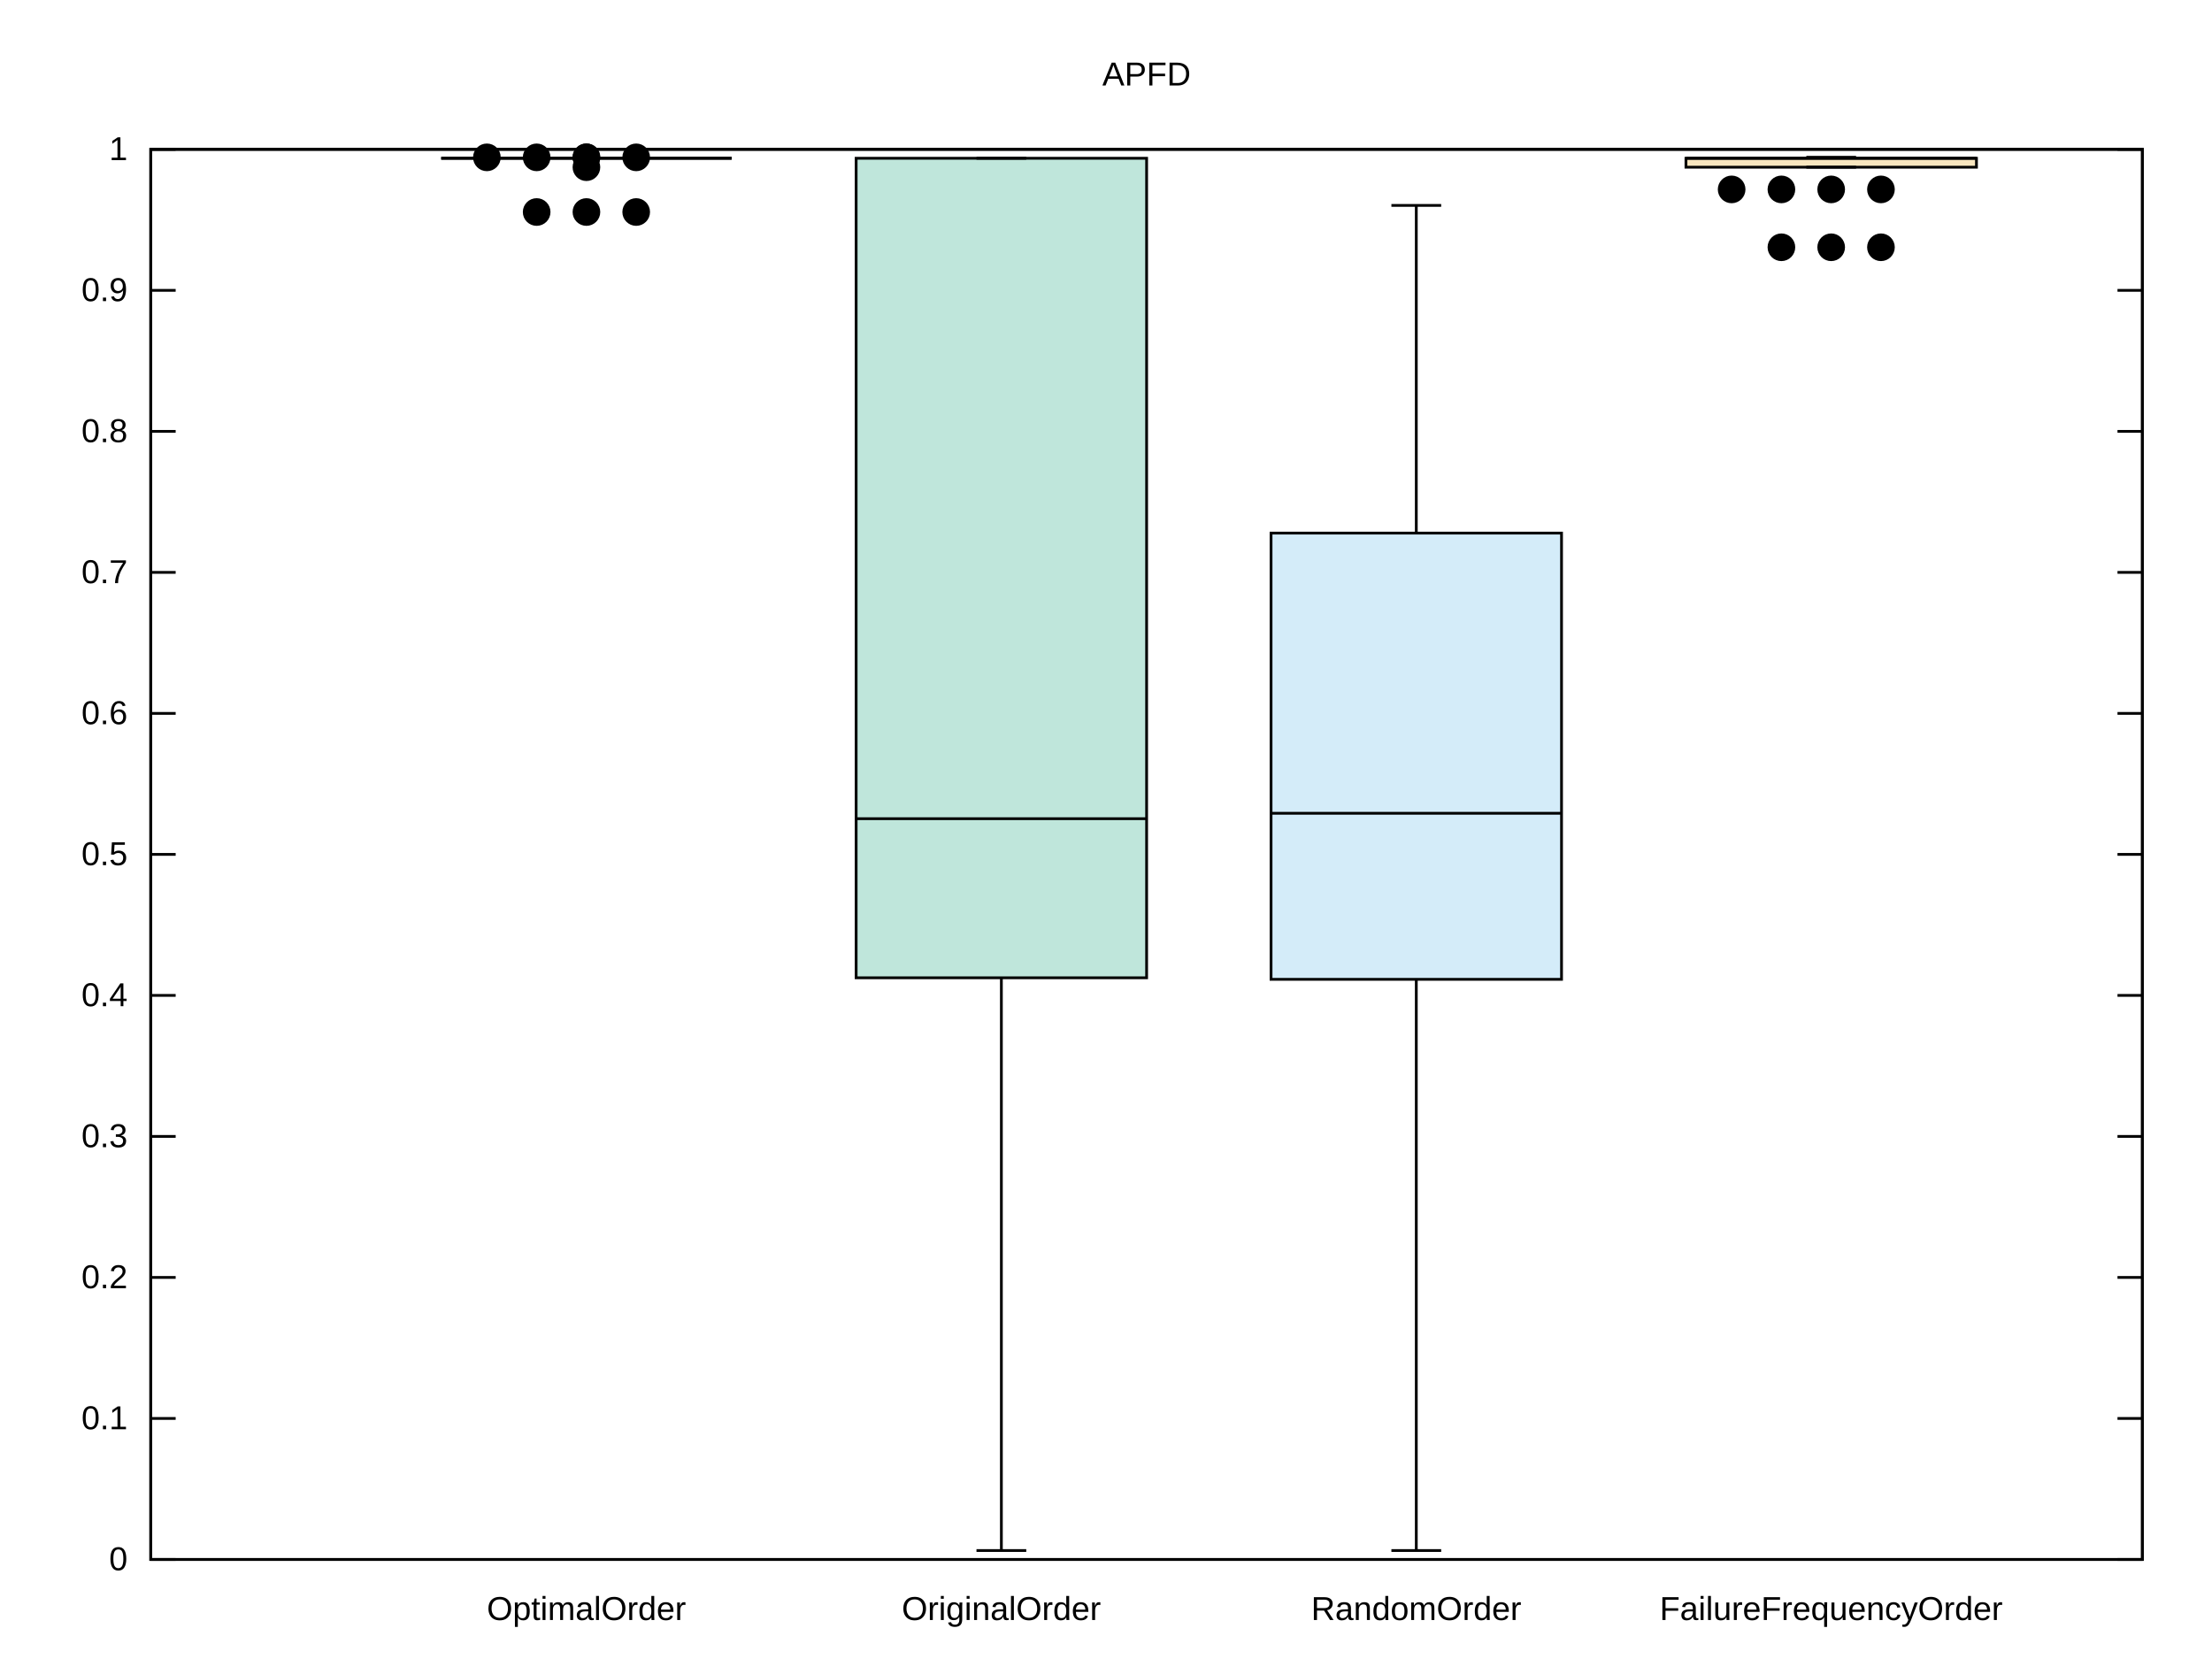
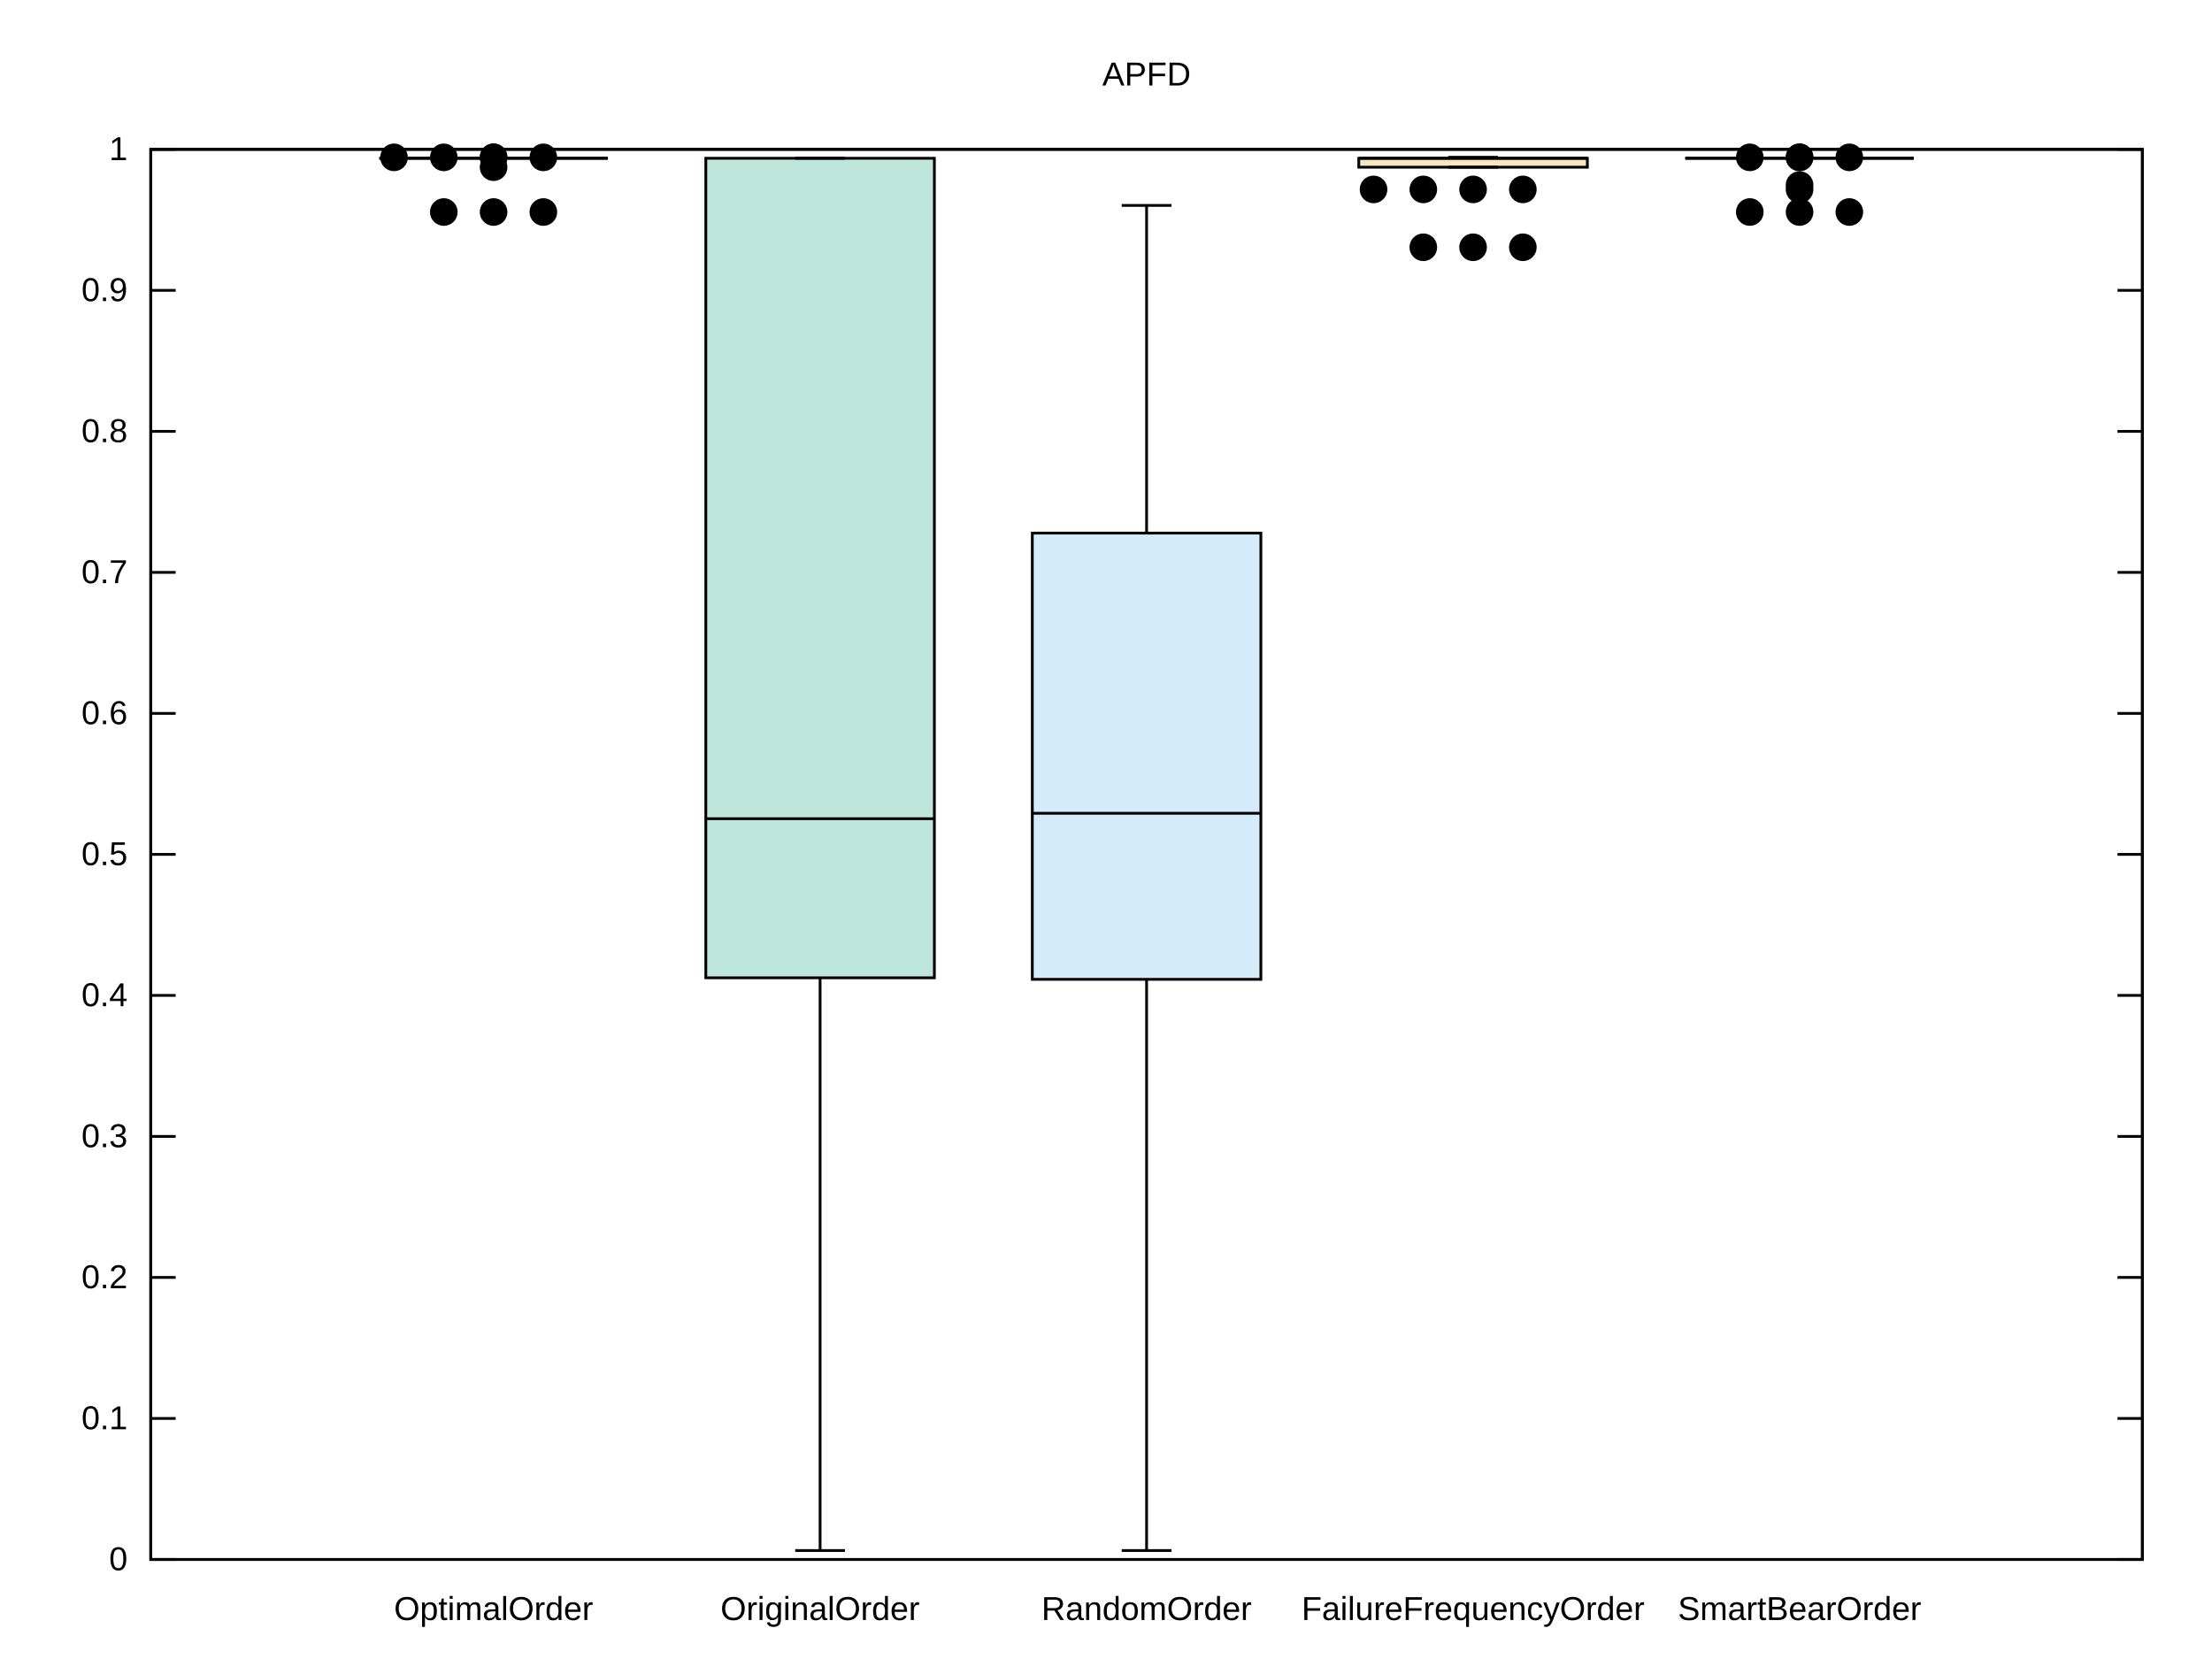
<svg xmlns="http://www.w3.org/2000/svg" xmlns:xlink="http://www.w3.org/1999/xlink" width="800" height="600" viewBox="0 0 800 600">
  <g id="gnuplot_canvas">
    <rect x="0" y="0" width="800" height="600" fill="none" />
    <defs>
      <circle id="gpDot" r="0.5" stroke-width="0.5" stroke="currentColor" />
      <path id="gpPt0" stroke-width="0.222" stroke="currentColor" d="M-1,0 h2 M0,-1 v2" />
      <path id="gpPt1" stroke-width="0.222" stroke="currentColor" d="M-1,-1 L1,1 M1,-1 L-1,1" />
      <path id="gpPt2" stroke-width="0.222" stroke="currentColor" d="M-1,0 L1,0 M0,-1 L0,1 M-1,-1 L1,1 M-1,1 L1,-1" />
      <rect id="gpPt3" stroke-width="0.222" stroke="currentColor" x="-1" y="-1" width="2" height="2" />
      <rect id="gpPt4" stroke-width="0.222" stroke="currentColor" fill="currentColor" x="-1" y="-1" width="2" height="2" />
      <circle id="gpPt5" stroke-width="0.222" stroke="currentColor" cx="0" cy="0" r="1" />
      <use xlink:href="#gpPt5" id="gpPt6" fill="currentColor" stroke="none" />
      <path id="gpPt7" stroke-width="0.222" stroke="currentColor" d="M0,-1.33 L-1.33,0.67 L1.33,0.67 z" />
      <use xlink:href="#gpPt7" id="gpPt8" fill="currentColor" stroke="none" />
      <use xlink:href="#gpPt7" id="gpPt9" stroke="currentColor" transform="rotate(180)" />
      <use xlink:href="#gpPt9" id="gpPt10" fill="currentColor" stroke="none" />
      <use xlink:href="#gpPt3" id="gpPt11" stroke="currentColor" transform="rotate(45)" />
      <use xlink:href="#gpPt11" id="gpPt12" fill="currentColor" stroke="none" />
      <path id="gpPt13" stroke-width="0.222" stroke="currentColor" d="M0,1.330 L1.265,0.411 L0.782,-1.067 L-0.782,-1.076 L-1.265,0.411 z" />
      <use xlink:href="#gpPt13" id="gpPt14" fill="currentColor" stroke="none" />
      <filter id="textbox" filterUnits="objectBoundingBox" x="0" y="0" height="1" width="1">
        <feFlood flood-color="white" flood-opacity="1" result="bgnd" />
        <feComposite in="SourceGraphic" in2="bgnd" operator="atop" />
      </filter>
      <filter id="greybox" filterUnits="objectBoundingBox" x="0" y="0" height="1" width="1">
        <feFlood flood-color="lightgrey" flood-opacity="1" result="grey" />
        <feComposite in="SourceGraphic" in2="grey" operator="atop" />
      </filter>
    </defs>
    <g fill="none" color="white" stroke="currentColor" stroke-width="1.00" stroke-linecap="butt" stroke-linejoin="miter">
</g>
    <g fill="none" color="black" stroke="currentColor" stroke-width="1.00" stroke-linecap="butt" stroke-linejoin="miter">
      <path stroke="black" d="M54.53,564.00 L63.53,564.00 M774.82,564.00 L765.82,564.00  " />
      <g transform="translate(46.14,567.90)" stroke="none" fill="black" font-family="Arial" font-size="12.00" text-anchor="end">
        <text>
          <tspan font-family="Arial"> 0</tspan>
        </text>
      </g>
    </g>
    <g fill="none" color="black" stroke="currentColor" stroke-width="1.00" stroke-linecap="butt" stroke-linejoin="miter">
      <path stroke="black" d="M54.53,513.00 L63.53,513.00 M774.82,513.00 L765.82,513.00  " />
      <g transform="translate(46.14,516.90)" stroke="none" fill="black" font-family="Arial" font-size="12.00" text-anchor="end">
        <text>
          <tspan font-family="Arial"> 0.1</tspan>
        </text>
      </g>
    </g>
    <g fill="none" color="black" stroke="currentColor" stroke-width="1.00" stroke-linecap="butt" stroke-linejoin="miter">
      <path stroke="black" d="M54.53,462.00 L63.53,462.00 M774.82,462.00 L765.82,462.00  " />
      <g transform="translate(46.14,465.90)" stroke="none" fill="black" font-family="Arial" font-size="12.00" text-anchor="end">
        <text>
          <tspan font-family="Arial"> 0.2</tspan>
        </text>
      </g>
    </g>
    <g fill="none" color="black" stroke="currentColor" stroke-width="1.00" stroke-linecap="butt" stroke-linejoin="miter">
      <path stroke="black" d="M54.53,411.00 L63.53,411.00 M774.82,411.00 L765.82,411.00  " />
      <g transform="translate(46.14,414.90)" stroke="none" fill="black" font-family="Arial" font-size="12.00" text-anchor="end">
        <text>
          <tspan font-family="Arial"> 0.3</tspan>
        </text>
      </g>
    </g>
    <g fill="none" color="black" stroke="currentColor" stroke-width="1.00" stroke-linecap="butt" stroke-linejoin="miter">
      <path stroke="black" d="M54.53,360.00 L63.53,360.00 M774.82,360.00 L765.82,360.00  " />
      <g transform="translate(46.14,363.90)" stroke="none" fill="black" font-family="Arial" font-size="12.00" text-anchor="end">
        <text>
          <tspan font-family="Arial"> 0.4</tspan>
        </text>
      </g>
    </g>
    <g fill="none" color="black" stroke="currentColor" stroke-width="1.00" stroke-linecap="butt" stroke-linejoin="miter">
      <path stroke="black" d="M54.53,309.00 L63.53,309.00 M774.82,309.00 L765.82,309.00  " />
      <g transform="translate(46.14,312.90)" stroke="none" fill="black" font-family="Arial" font-size="12.00" text-anchor="end">
        <text>
          <tspan font-family="Arial"> 0.5</tspan>
        </text>
      </g>
    </g>
    <g fill="none" color="black" stroke="currentColor" stroke-width="1.00" stroke-linecap="butt" stroke-linejoin="miter">
      <path stroke="black" d="M54.53,258.01 L63.53,258.01 M774.82,258.01 L765.82,258.01  " />
      <g transform="translate(46.14,261.91)" stroke="none" fill="black" font-family="Arial" font-size="12.00" text-anchor="end">
        <text>
          <tspan font-family="Arial"> 0.6</tspan>
        </text>
      </g>
    </g>
    <g fill="none" color="black" stroke="currentColor" stroke-width="1.00" stroke-linecap="butt" stroke-linejoin="miter">
      <path stroke="black" d="M54.53,207.01 L63.53,207.01 M774.82,207.01 L765.82,207.01  " />
      <g transform="translate(46.14,210.91)" stroke="none" fill="black" font-family="Arial" font-size="12.00" text-anchor="end">
        <text>
          <tspan font-family="Arial"> 0.7</tspan>
        </text>
      </g>
    </g>
    <g fill="none" color="black" stroke="currentColor" stroke-width="1.00" stroke-linecap="butt" stroke-linejoin="miter">
      <path stroke="black" d="M54.53,156.01 L63.53,156.01 M774.82,156.01 L765.82,156.01  " />
      <g transform="translate(46.14,159.91)" stroke="none" fill="black" font-family="Arial" font-size="12.00" text-anchor="end">
        <text>
          <tspan font-family="Arial"> 0.8</tspan>
        </text>
      </g>
    </g>
    <g fill="none" color="black" stroke="currentColor" stroke-width="1.00" stroke-linecap="butt" stroke-linejoin="miter">
      <path stroke="black" d="M54.53,105.01 L63.53,105.01 M774.82,105.01 L765.82,105.01  " />
      <g transform="translate(46.14,108.91)" stroke="none" fill="black" font-family="Arial" font-size="12.00" text-anchor="end">
        <text>
          <tspan font-family="Arial"> 0.9</tspan>
        </text>
      </g>
    </g>
    <g fill="none" color="black" stroke="currentColor" stroke-width="1.00" stroke-linecap="butt" stroke-linejoin="miter">
      <path stroke="black" d="M54.53,54.01 L63.53,54.01 M774.82,54.01 L765.82,54.01  " />
      <g transform="translate(46.14,57.91)" stroke="none" fill="black" font-family="Arial" font-size="12.00" text-anchor="end">
        <text>
          <tspan font-family="Arial"> 1</tspan>
        </text>
      </g>
    </g>
    <g fill="none" color="black" stroke="currentColor" stroke-width="1.00" stroke-linecap="butt" stroke-linejoin="miter">
-       <path stroke="black" d="M212.09,564.00  " />
-       <g transform="translate(212.09,585.90)" stroke="none" fill="black" font-family="Arial" font-size="12.00" text-anchor="middle">
+       <path stroke="black" d="M178.51,564.00  " />
+       <g transform="translate(178.51,585.90)" stroke="none" fill="black" font-family="Arial" font-size="12.00" text-anchor="middle">
        <text>
          <tspan font-family="Arial">OptimalOrder</tspan>
        </text>
      </g>
    </g>
    <g fill="none" color="black" stroke="currentColor" stroke-width="1.00" stroke-linecap="butt" stroke-linejoin="miter">
-       <path stroke="black" d="M362.15,564.00  " />
-       <g transform="translate(362.15,585.90)" stroke="none" fill="black" font-family="Arial" font-size="12.00" text-anchor="middle">
+       <path stroke="black" d="M296.59,564.00  " />
+       <g transform="translate(296.59,585.90)" stroke="none" fill="black" font-family="Arial" font-size="12.00" text-anchor="middle">
        <text>
          <tspan font-family="Arial">OriginalOrder</tspan>
        </text>
      </g>
    </g>
    <g fill="none" color="black" stroke="currentColor" stroke-width="1.00" stroke-linecap="butt" stroke-linejoin="miter">
-       <path stroke="black" d="M512.21,564.00  " />
-       <g transform="translate(512.21,585.90)" stroke="none" fill="black" font-family="Arial" font-size="12.00" text-anchor="middle">
+       <path stroke="black" d="M414.68,564.00  " />
+       <g transform="translate(414.68,585.90)" stroke="none" fill="black" font-family="Arial" font-size="12.00" text-anchor="middle">
        <text>
          <tspan font-family="Arial">RandomOrder</tspan>
        </text>
      </g>
    </g>
    <g fill="none" color="black" stroke="currentColor" stroke-width="1.00" stroke-linecap="butt" stroke-linejoin="miter">
-       <path stroke="black" d="M662.27,564.00  " />
-       <g transform="translate(662.27,585.90)" stroke="none" fill="black" font-family="Arial" font-size="12.00" text-anchor="middle">
+       <path stroke="black" d="M532.76,564.00  " />
+       <g transform="translate(532.76,585.90)" stroke="none" fill="black" font-family="Arial" font-size="12.00" text-anchor="middle">
        <text>
          <tspan font-family="Arial">FailureFrequencyOrder</tspan>
        </text>
      </g>
    </g>
    <g fill="none" color="black" stroke="currentColor" stroke-width="1.00" stroke-linecap="butt" stroke-linejoin="miter">
+       <path stroke="black" d="M650.84,564.00  " />
+       <g transform="translate(650.84,585.90)" stroke="none" fill="black" font-family="Arial" font-size="12.00" text-anchor="middle">
+         <text>
+           <tspan font-family="Arial">SmartBearOrder</tspan>
+         </text>
+       </g>
+     </g>
+     <g fill="none" color="black" stroke="currentColor" stroke-width="1.00" stroke-linecap="butt" stroke-linejoin="miter">
</g>
    <g fill="none" color="black" stroke="currentColor" stroke-width="1.00" stroke-linecap="butt" stroke-linejoin="miter">
      <path stroke="black" d="M54.53,54.01 L54.53,564.00 L774.82,564.00 L774.82,54.01 L54.53,54.01 Z  " />
    </g>
    <g fill="none" color="black" stroke="currentColor" stroke-width="1.00" stroke-linecap="butt" stroke-linejoin="miter">
</g>
    <g id="gnuplot_plot_1">
      <g fill="none" color="black" stroke="currentColor" stroke-width="1.00" stroke-linecap="butt" stroke-linejoin="miter">
</g>
      <g fill="none" color="black" stroke="currentColor" stroke-width="1.00" stroke-linecap="butt" stroke-linejoin="miter">
        <g stroke="none" shape-rendering="crispEdges">
-           <polygon fill="rgb(148,   0, 211)" fill-opacity="0.25" points="159.57,57.24 264.61,57.24 264.61,57.24 159.57,57.24 " />
-         </g>
-         <path stroke="black" d="M159.57,57.24 L264.61,57.24 L159.57,57.24 Z  " />
-         <path stroke="black" d="M159.57,57.24 L264.61,57.24 M212.09,57.24 M203.09,57.24 L221.09,57.24 M203.09,57.24 L221.09,57.24  " />
-         <use xlink:href="#gpPt6" transform="translate(212.09,76.68) scale(4.50)" color="black" />
-         <use xlink:href="#gpPt6" transform="translate(194.09,76.68) scale(4.50)" color="black" />
-         <use xlink:href="#gpPt6" transform="translate(230.09,76.68) scale(4.50)" color="black" />
-         <use xlink:href="#gpPt6" transform="translate(212.09,60.47) scale(4.50)" color="black" />
-         <use xlink:href="#gpPt6" transform="translate(212.09,56.91) scale(4.50)" color="black" />
-         <use xlink:href="#gpPt6" transform="translate(194.09,56.91) scale(4.50)" color="black" />
-         <use xlink:href="#gpPt6" transform="translate(230.09,56.91) scale(4.50)" color="black" />
-         <use xlink:href="#gpPt6" transform="translate(176.09,56.91) scale(4.50)" color="black" />
-         <use xlink:href="#gpPt6" transform="translate(212.09,56.88) scale(4.50)" color="black" />
+           <polygon fill="rgb(148,   0, 211)" fill-opacity="0.25" points="137.19,57.24 219.85,57.24 219.85,57.24 137.19,57.24 " />
+         </g>
+         <path stroke="black" d="M137.19,57.24 L219.85,57.24 L137.19,57.24 Z  " />
+         <path stroke="black" d="M137.19,57.24 L219.85,57.24 M178.52,57.24 M169.52,57.24 L187.52,57.24 M169.52,57.24 L187.52,57.24  " />
+         <use xlink:href="#gpPt6" transform="translate(178.51,76.68) scale(4.50)" color="black" />
+         <use xlink:href="#gpPt6" transform="translate(160.51,76.68) scale(4.50)" color="black" />
+         <use xlink:href="#gpPt6" transform="translate(196.51,76.68) scale(4.50)" color="black" />
+         <use xlink:href="#gpPt6" transform="translate(178.51,60.47) scale(4.50)" color="black" />
+         <use xlink:href="#gpPt6" transform="translate(178.51,56.91) scale(4.50)" color="black" />
+         <use xlink:href="#gpPt6" transform="translate(160.51,56.91) scale(4.50)" color="black" />
+         <use xlink:href="#gpPt6" transform="translate(196.51,56.91) scale(4.50)" color="black" />
+         <use xlink:href="#gpPt6" transform="translate(142.51,56.91) scale(4.50)" color="black" />
+         <use xlink:href="#gpPt6" transform="translate(178.51,56.88) scale(4.50)" color="black" />
      </g>
    </g>
    <g id="gnuplot_plot_2">
      <g fill="none" color="black" stroke="currentColor" stroke-width="1.00" stroke-linecap="butt" stroke-linejoin="miter">
</g>
      <g fill="none" color="black" stroke="currentColor" stroke-width="1.00" stroke-linecap="butt" stroke-linejoin="miter">
        <g stroke="none" shape-rendering="crispEdges">
-           <polygon fill="rgb(  0, 158, 115)" fill-opacity="0.25" points="309.63,353.63 414.69,353.63 414.69,57.24 309.63,57.24 " />
-         </g>
-         <path stroke="black" d="M309.63,353.63 L414.69,353.63 L414.69,57.24 L309.63,57.24 L309.63,353.63 Z  " />
-         <path stroke="black" d="M309.63,296.09 L414.69,296.09 M362.16,560.77 L362.16,353.63 M362.16,57.24 M353.16,57.24 L371.16,57.24 M353.16,560.77   L371.16,560.77  " />
+           <polygon fill="rgb(  0, 158, 115)" fill-opacity="0.25" points="255.27,353.63 337.93,353.63 337.93,57.24 255.27,57.24 " />
+         </g>
+         <path stroke="black" d="M255.27,353.63 L337.93,353.63 L337.93,57.24 L255.27,57.24 L255.27,353.63 Z  " />
+         <path stroke="black" d="M255.27,296.09 L337.93,296.09 M296.60,560.77 L296.60,353.63 M296.60,57.24 M287.60,57.24 L305.60,57.24 M287.60,560.77   L305.60,560.77  " />
      </g>
    </g>
    <g id="gnuplot_plot_3">
      <g fill="none" color="black" stroke="currentColor" stroke-width="1.00" stroke-linecap="butt" stroke-linejoin="miter">
</g>
      <g fill="none" color="black" stroke="currentColor" stroke-width="1.00" stroke-linecap="butt" stroke-linejoin="miter">
        <g stroke="none" shape-rendering="crispEdges">
-           <polygon fill="rgb( 86, 180, 233)" fill-opacity="0.25" points="459.69,354.19 564.75,354.19 564.75,192.80 459.69,192.80 " />
-         </g>
-         <path stroke="black" d="M459.69,354.19 L564.75,354.19 L564.75,192.80 L459.69,192.80 L459.69,354.19 Z  " />
-         <path stroke="black" d="M459.69,294.13 L564.75,294.13 M512.22,560.77 L512.22,354.19 M512.22,192.80 L512.22,74.29 M503.22,74.29 L521.22,74.29   M503.22,560.77 L521.22,560.77  " />
+           <polygon fill="rgb( 86, 180, 233)" fill-opacity="0.25" points="373.35,354.19 456.01,354.19 456.01,192.80 373.35,192.80 " />
+         </g>
+         <path stroke="black" d="M373.35,354.19 L456.01,354.19 L456.01,192.80 L373.35,192.80 L373.35,354.19 Z  " />
+         <path stroke="black" d="M373.35,294.13 L456.01,294.13 M414.68,560.77 L414.68,354.19 M414.68,192.80 L414.68,74.29 M405.68,74.29 L423.68,74.29   M405.68,560.77 L423.68,560.77  " />
      </g>
    </g>
    <g id="gnuplot_plot_4">
      <g fill="none" color="black" stroke="currentColor" stroke-width="1.00" stroke-linecap="butt" stroke-linejoin="miter">
</g>
      <g fill="none" color="black" stroke="currentColor" stroke-width="1.00" stroke-linecap="butt" stroke-linejoin="miter">
        <g stroke="none" shape-rendering="crispEdges">
-           <polygon fill="rgb(230, 159,   0)" fill-opacity="0.25" points="609.75,60.47 714.81,60.47 714.81,57.24 609.75,57.24 " />
-         </g>
-         <path stroke="black" d="M609.75,60.47 L714.81,60.47 L714.81,57.24 L609.75,57.24 L609.75,60.47 Z  " />
-         <path stroke="black" d="M609.75,57.24 L714.81,57.24 M662.28,60.47 M662.28,57.24 L662.28,56.88 M653.28,56.88 L671.28,56.88 M653.28,60.47   L671.28,60.47  " />
-         <use xlink:href="#gpPt6" transform="translate(662.27,89.43) scale(4.50)" color="black" />
-         <use xlink:href="#gpPt6" transform="translate(644.27,89.43) scale(4.50)" color="black" />
-         <use xlink:href="#gpPt6" transform="translate(680.27,89.43) scale(4.50)" color="black" />
-         <use xlink:href="#gpPt6" transform="translate(662.27,68.50) scale(4.50)" color="black" />
-         <use xlink:href="#gpPt6" transform="translate(644.27,68.50) scale(4.50)" color="black" />
-         <use xlink:href="#gpPt6" transform="translate(680.27,68.50) scale(4.50)" color="black" />
-         <use xlink:href="#gpPt6" transform="translate(626.27,68.50) scale(4.50)" color="black" />
+           <polygon fill="rgb(230, 159,   0)" fill-opacity="0.25" points="491.43,60.47 574.09,60.47 574.09,57.24 491.43,57.24 " />
+         </g>
+         <path stroke="black" d="M491.43,60.47 L574.09,60.47 L574.09,57.24 L491.43,57.24 L491.43,60.47 Z  " />
+         <path stroke="black" d="M491.43,57.24 L574.09,57.24 M532.76,60.47 M532.76,57.24 L532.76,56.88 M523.76,56.88 L541.76,56.88 M523.76,60.47   L541.76,60.47  " />
+         <use xlink:href="#gpPt6" transform="translate(532.76,89.43) scale(4.50)" color="black" />
+         <use xlink:href="#gpPt6" transform="translate(514.76,89.43) scale(4.50)" color="black" />
+         <use xlink:href="#gpPt6" transform="translate(550.76,89.43) scale(4.50)" color="black" />
+         <use xlink:href="#gpPt6" transform="translate(532.76,68.50) scale(4.50)" color="black" />
+         <use xlink:href="#gpPt6" transform="translate(514.76,68.50) scale(4.50)" color="black" />
+         <use xlink:href="#gpPt6" transform="translate(550.76,68.50) scale(4.50)" color="black" />
+         <use xlink:href="#gpPt6" transform="translate(496.76,68.50) scale(4.50)" color="black" />
+       </g>
+     </g>
+     <g id="gnuplot_plot_5">
+       <g fill="none" color="black" stroke="currentColor" stroke-width="1.00" stroke-linecap="butt" stroke-linejoin="miter">
+ </g>
+       <g fill="none" color="black" stroke="currentColor" stroke-width="1.00" stroke-linecap="butt" stroke-linejoin="miter">
+         <g stroke="none" shape-rendering="crispEdges">
+           <polygon fill="rgb(240, 228,  66)" fill-opacity="0.25" points="609.51,57.24 692.17,57.24 692.17,57.24 609.51,57.24 " />
+         </g>
+         <path stroke="black" d="M609.51,57.24 L692.17,57.24 L609.51,57.24 Z  " />
+         <path stroke="black" d="M609.51,57.24 L692.17,57.24 M650.84,57.24 M641.84,57.24 L659.84,57.24 M641.84,57.24 L659.84,57.24  " />
+         <use xlink:href="#gpPt6" transform="translate(650.84,76.68) scale(4.50)" color="black" />
+         <use xlink:href="#gpPt6" transform="translate(632.84,76.68) scale(4.50)" color="black" />
+         <use xlink:href="#gpPt6" transform="translate(668.84,76.68) scale(4.50)" color="black" />
+         <use xlink:href="#gpPt6" transform="translate(650.84,68.50) scale(4.50)" color="black" />
+         <use xlink:href="#gpPt6" transform="translate(650.84,66.92) scale(4.50)" color="black" />
+         <use xlink:href="#gpPt6" transform="translate(650.84,56.91) scale(4.50)" color="black" />
+         <use xlink:href="#gpPt6" transform="translate(632.84,56.91) scale(4.50)" color="black" />
+         <use xlink:href="#gpPt6" transform="translate(668.84,56.91) scale(4.50)" color="black" />
+         <use xlink:href="#gpPt6" transform="translate(650.84,56.88) scale(4.50)" color="black" />
      </g>
    </g>
    <g fill="none" color="white" stroke="black" stroke-width="2.00" stroke-linecap="butt" stroke-linejoin="miter">
</g>
    <g fill="none" color="black" stroke="currentColor" stroke-width="2.00" stroke-linecap="butt" stroke-linejoin="miter">
</g>
    <g fill="none" color="black" stroke="black" stroke-width="1.00" stroke-linecap="butt" stroke-linejoin="miter">
</g>
    <g fill="none" color="black" stroke="currentColor" stroke-width="1.00" stroke-linecap="butt" stroke-linejoin="miter">
      <path stroke="black" d="M54.53,54.01 L54.53,564.00 L774.82,564.00 L774.82,54.01 L54.53,54.01 Z  " />
    </g>
    <g fill="none" color="black" stroke="currentColor" stroke-width="1.00" stroke-linecap="butt" stroke-linejoin="miter">
      <g transform="translate(414.67,30.91)" stroke="none" fill="black" font-family="Arial" font-size="12.00" text-anchor="middle">
        <text>
          <tspan font-family="Arial">APFD</tspan>
        </text>
      </g>
    </g>
    <g fill="none" color="black" stroke="currentColor" stroke-width="1.00" stroke-linecap="butt" stroke-linejoin="miter">
</g>
  </g>
</svg>
